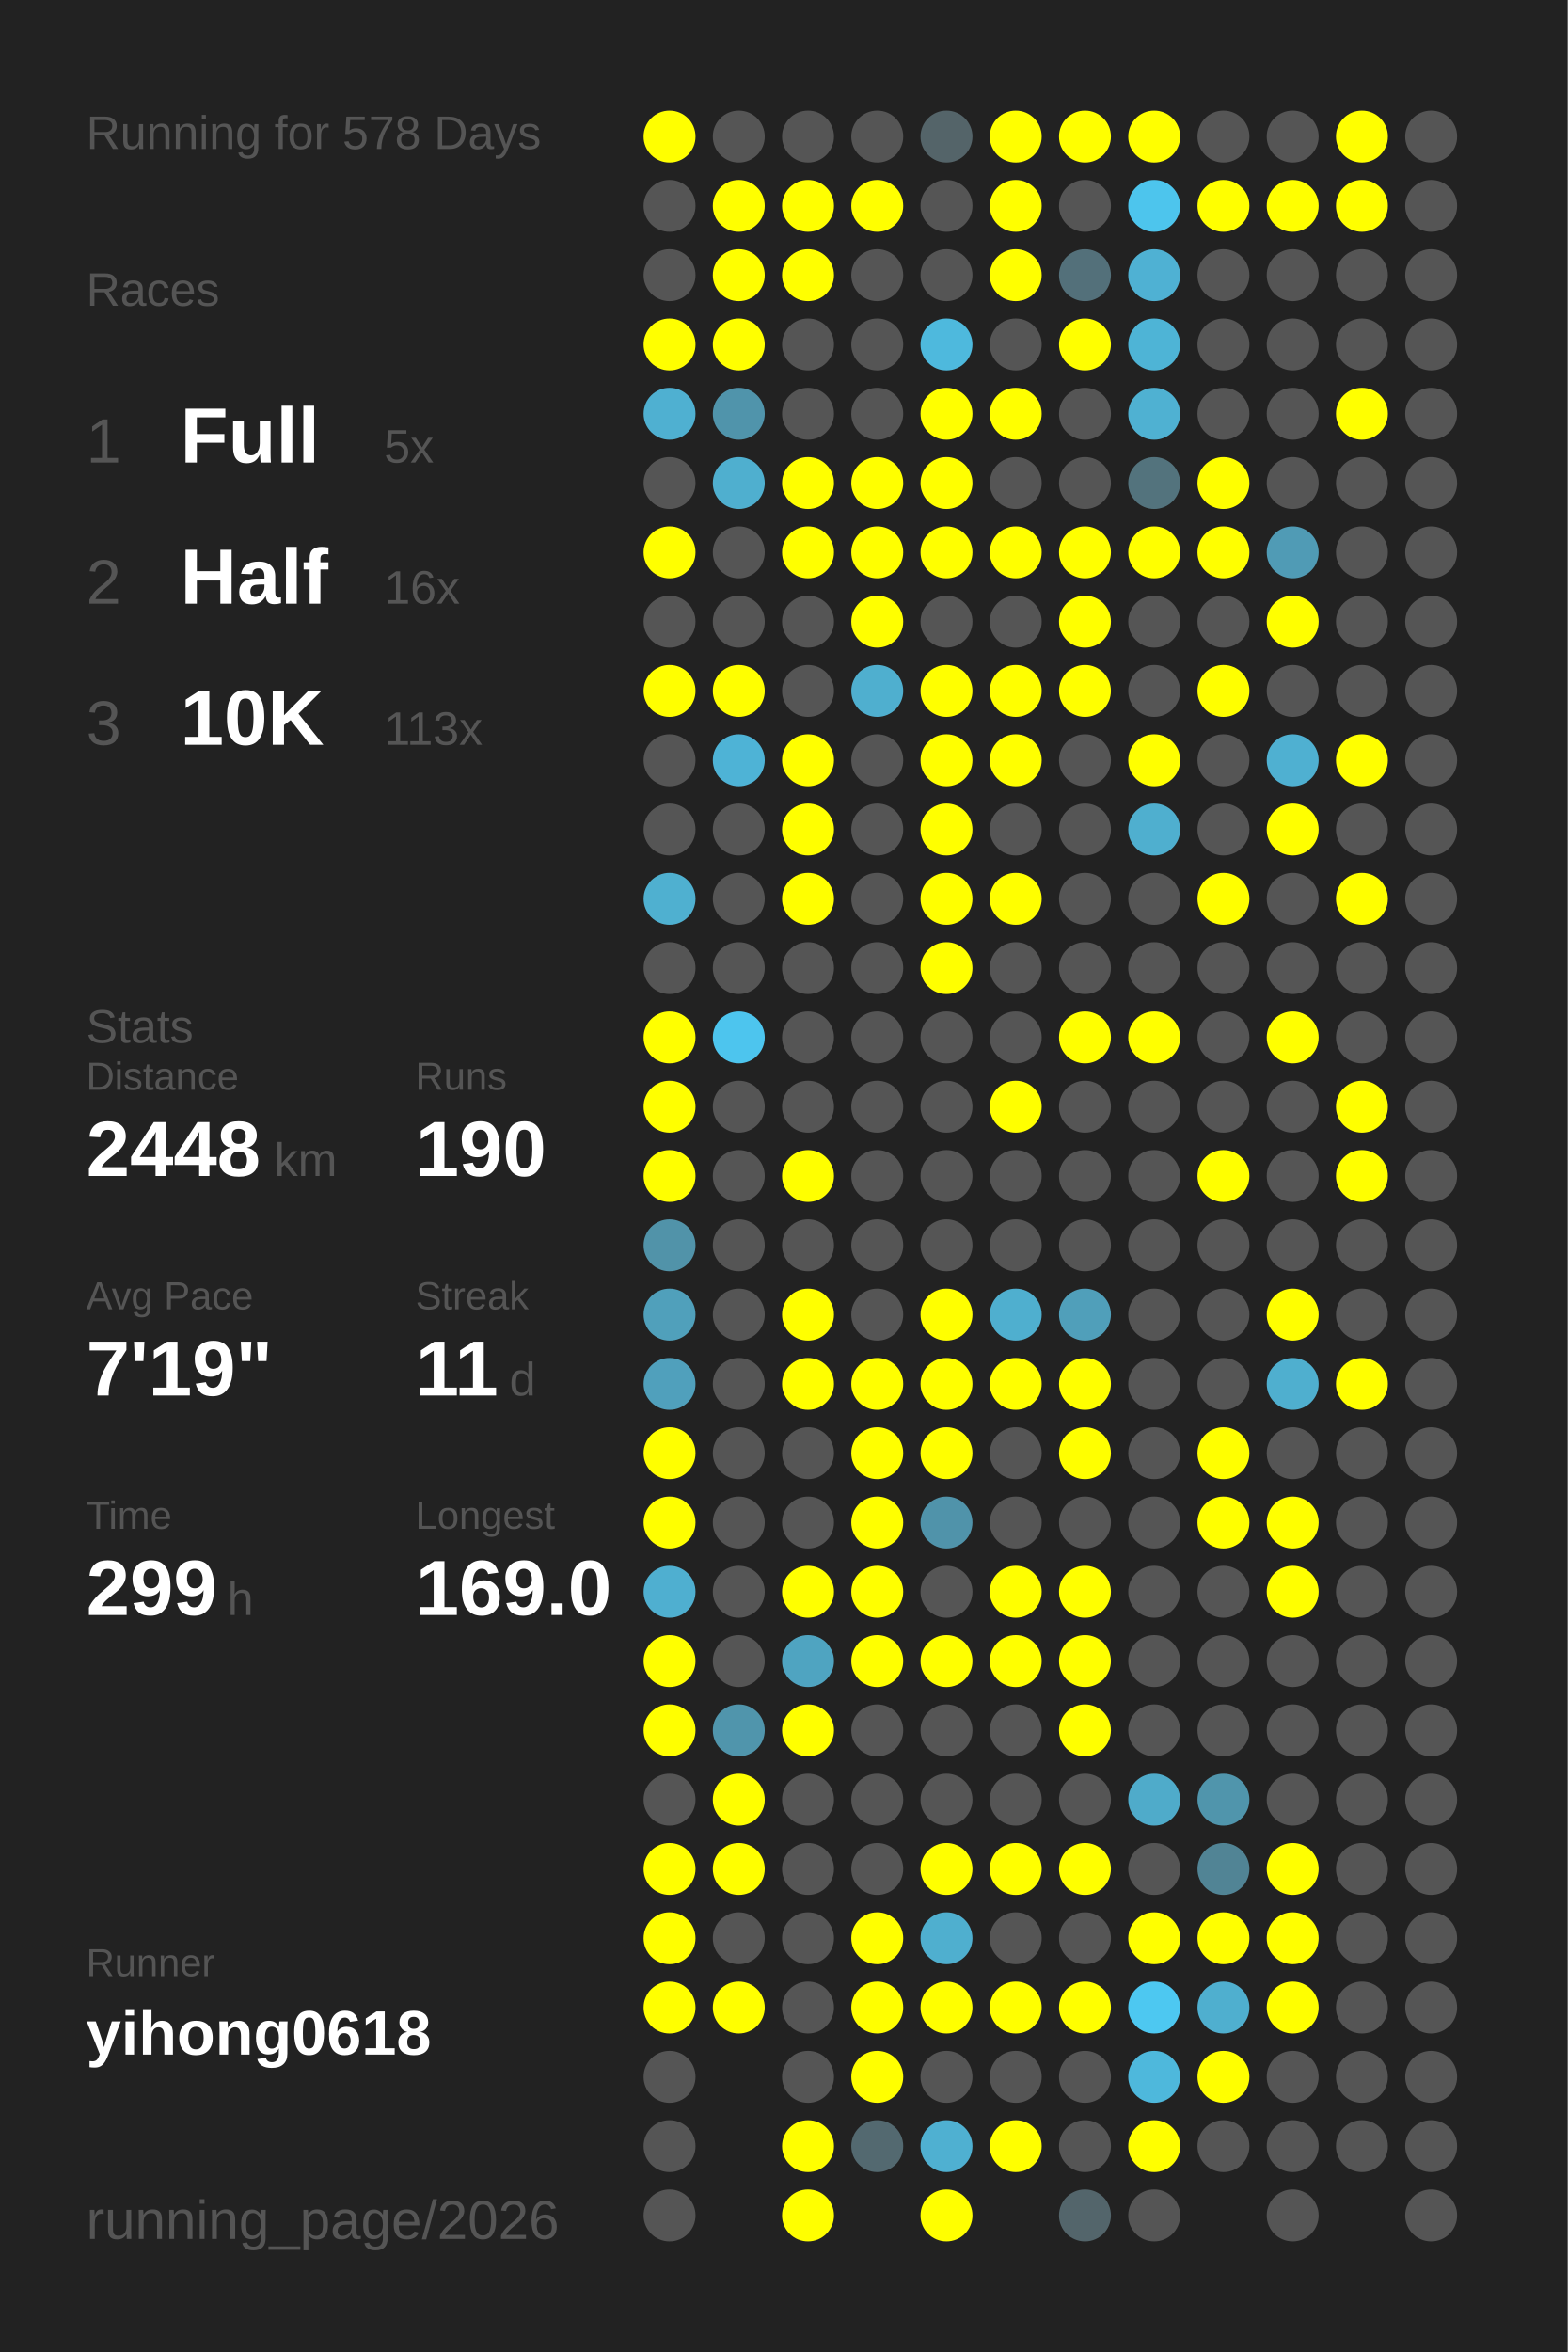
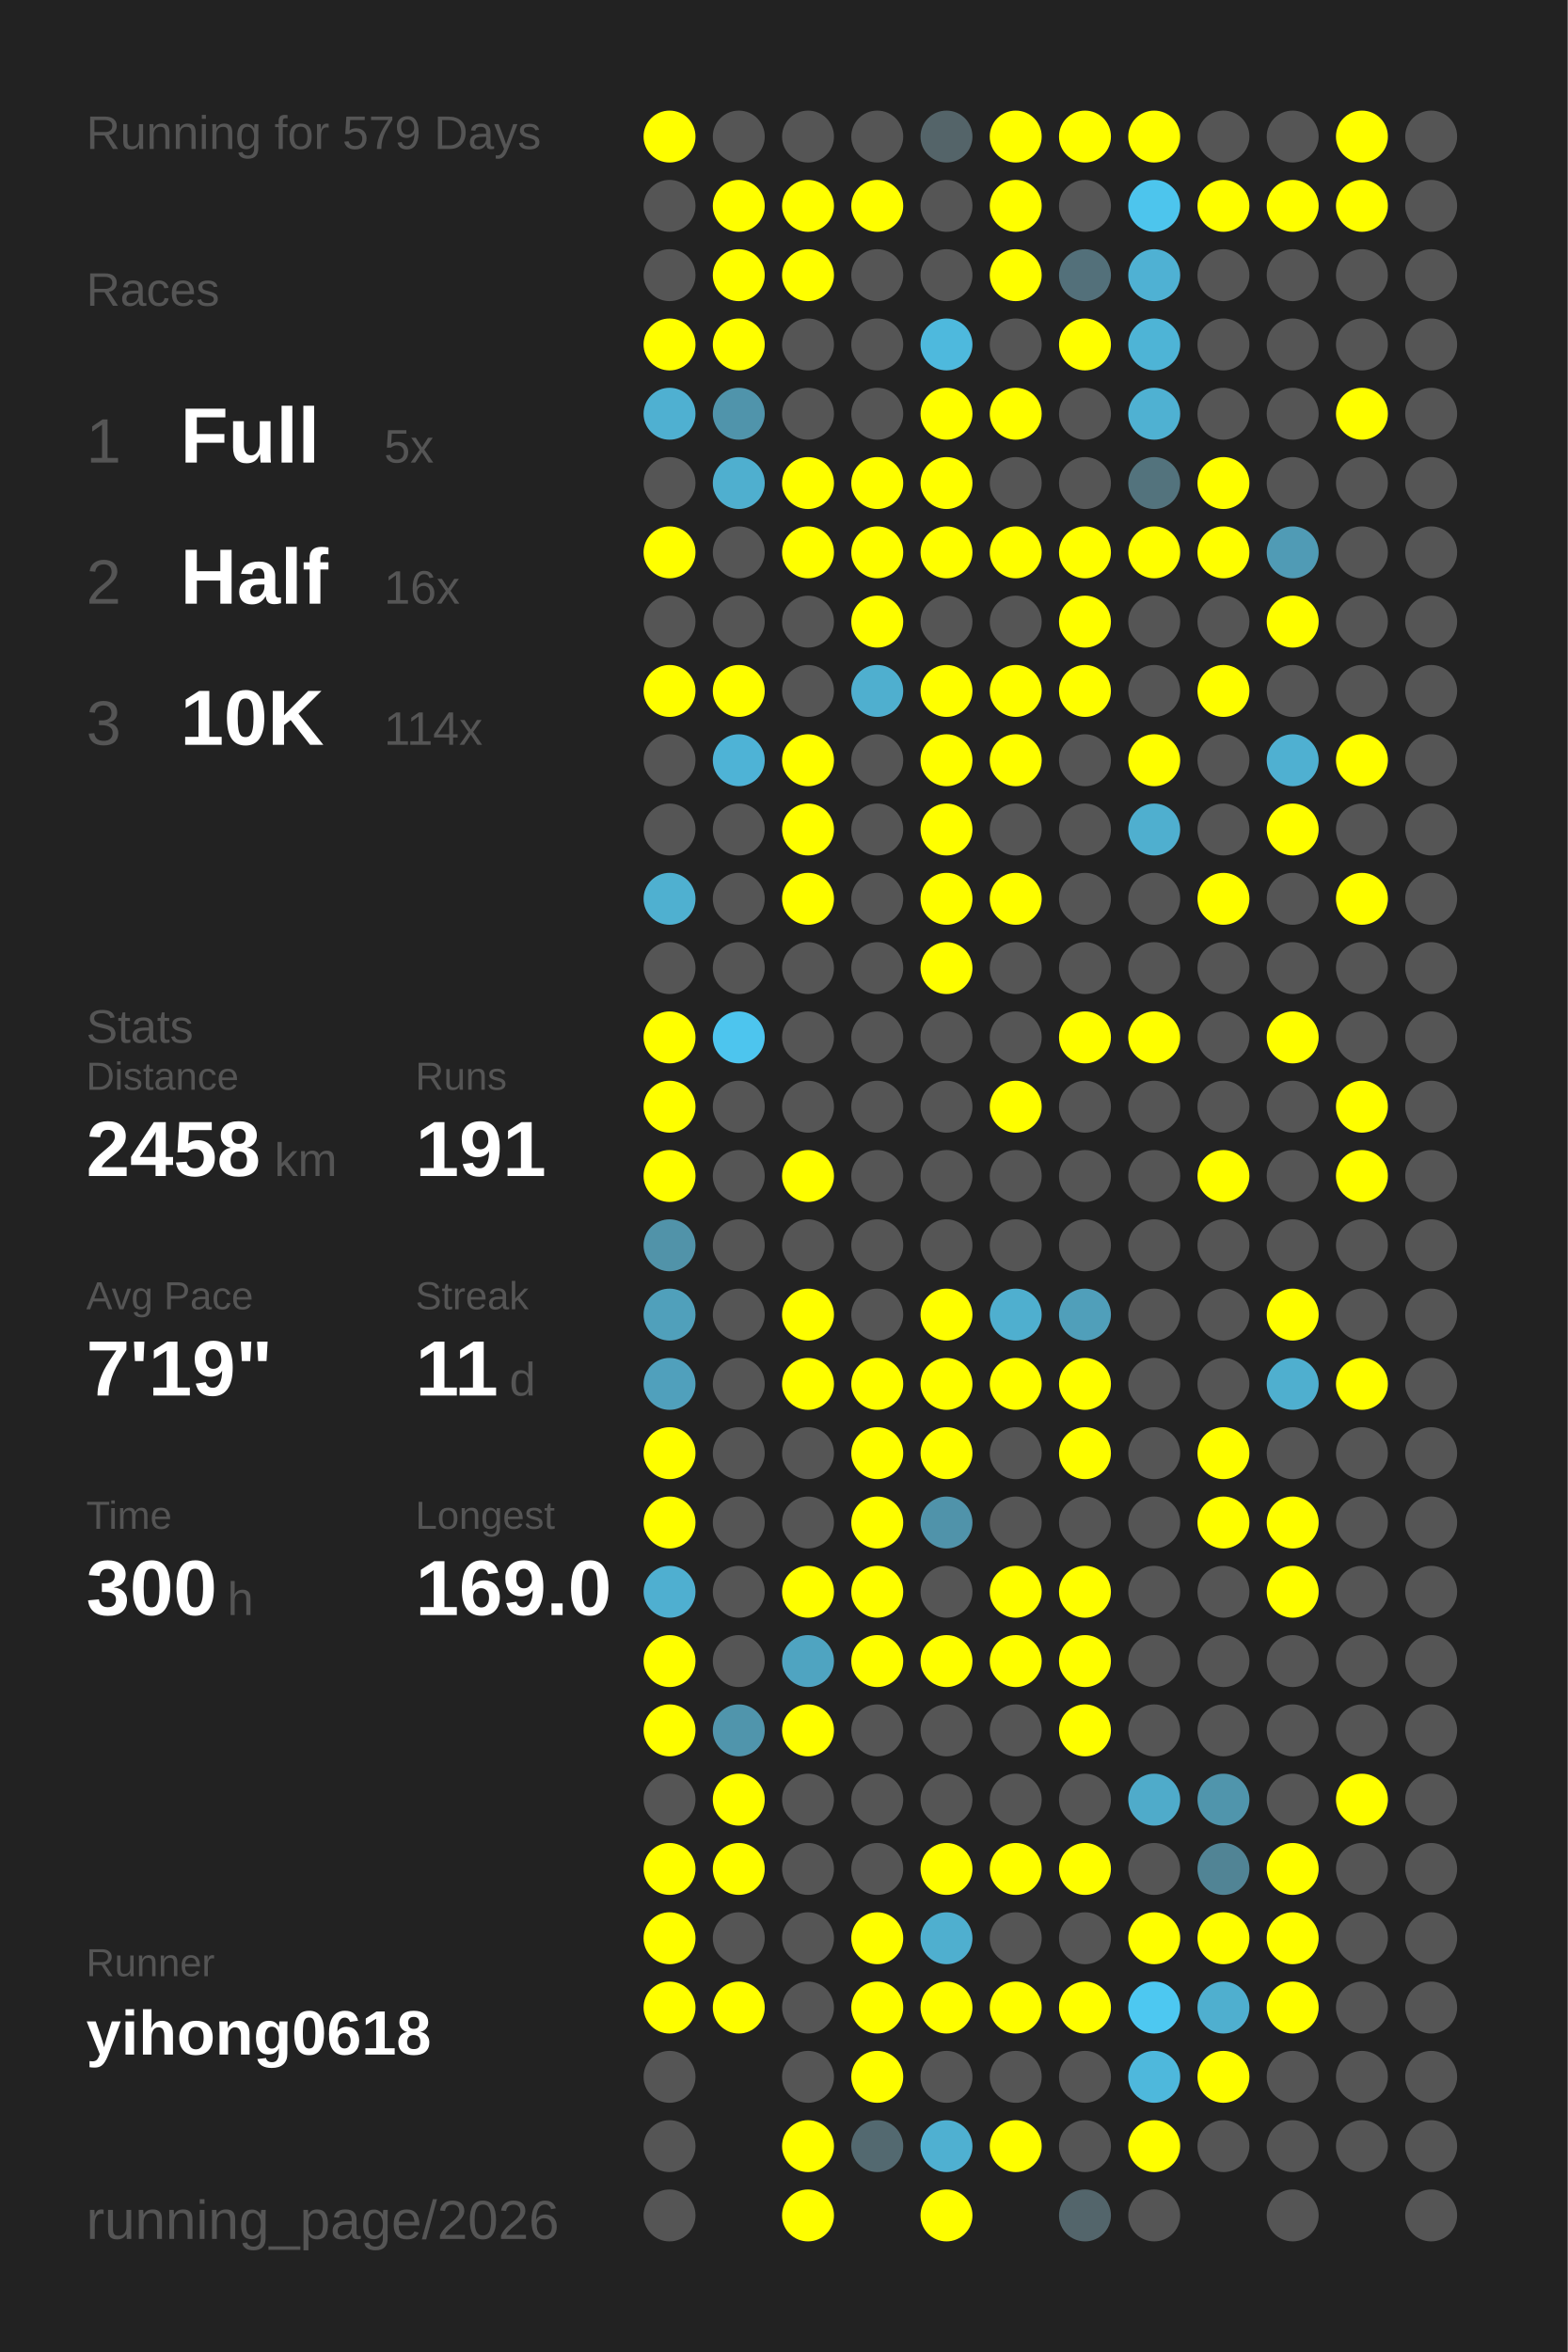
<svg xmlns="http://www.w3.org/2000/svg" baseProfile="full" height="300mm" version="1.1" viewBox="0,0,200,300" width="200mm">
  <defs />
  <rect fill="#222222" height="300" width="200" x="0" y="0" />
-   <text fill="#555555" style="font-size:6px; font-family:Arial;" x="11" y="19">Running for 578 Days</text>
+   <text fill="#555555" style="font-size:6px; font-family:Arial;" x="11" y="19">Running for 579 Days</text>
  <text fill="#555555" style="font-size:6px; font-family:Arial;" x="11" y="39">Races</text>
  <text fill="#555555" style="font-size:8px; font-family:Arial;" x="11" y="59">1</text>
  <text fill="#FFFFFF" style="font-size:10px; font-family:Arial; font-weight:bold;" x="23" y="59">Full</text>
  <text fill="#555555" style="font-size:6px; font-family:Arial;" x="49" y="59">5x</text>
  <text fill="#555555" style="font-size:8px; font-family:Arial;" x="11" y="77">2</text>
  <text fill="#FFFFFF" style="font-size:10px; font-family:Arial; font-weight:bold;" x="23" y="77">Half</text>
  <text fill="#555555" style="font-size:6px; font-family:Arial;" x="49" y="77">16x</text>
  <text fill="#555555" style="font-size:8px; font-family:Arial;" x="11" y="95">3</text>
  <text fill="#FFFFFF" style="font-size:10px; font-family:Arial; font-weight:bold;" x="23" y="95">10K</text>
-   <text fill="#555555" style="font-size:6px; font-family:Arial;" x="49" y="95">113x</text>
+   <text fill="#555555" style="font-size:6px; font-family:Arial;" x="49" y="95">114x</text>
  <text fill="#555555" style="font-size:6px; font-family:Arial;" x="11" y="133">Stats</text>
  <text fill="#555555" style="font-size:5px; font-family:Arial;" x="11" y="139">Distance</text>
-   <text fill="#FFFFFF" style="font-size:10px; font-family:Arial; font-weight:bold;" x="11" y="150">2448</text>
+   <text fill="#FFFFFF" style="font-size:10px; font-family:Arial; font-weight:bold;" x="11" y="150">2458</text>
  <text fill="#555555" style="font-size:6px; font-family:Arial;" x="35" y="150">km</text>
  <text fill="#555555" style="font-size:5px; font-family:Arial;" x="53" y="139">Runs</text>
-   <text fill="#FFFFFF" style="font-size:10px; font-family:Arial; font-weight:bold;" x="53" y="150">190</text>
+   <text fill="#FFFFFF" style="font-size:10px; font-family:Arial; font-weight:bold;" x="53" y="150">191</text>
  <text fill="#555555" style="font-size:5px; font-family:Arial;" x="11" y="167">Avg Pace</text>
  <text fill="#FFFFFF" style="font-size:10px; font-family:Arial; font-weight:bold;" x="11" y="178">7'19"</text>
  <text fill="#555555" style="font-size:5px; font-family:Arial;" x="53" y="167">Streak</text>
  <text fill="#FFFFFF" style="font-size:10px; font-family:Arial; font-weight:bold;" x="53" y="178">11</text>
  <text fill="#555555" style="font-size:6px; font-family:Arial;" x="65" y="178">d</text>
  <text fill="#555555" style="font-size:5px; font-family:Arial;" x="11" y="195">Time</text>
-   <text fill="#FFFFFF" style="font-size:10px; font-family:Arial; font-weight:bold;" x="11" y="206">299</text>
+   <text fill="#FFFFFF" style="font-size:10px; font-family:Arial; font-weight:bold;" x="11" y="206">300</text>
  <text fill="#555555" style="font-size:6px; font-family:Arial;" x="29" y="206">h</text>
  <text fill="#555555" style="font-size:5px; font-family:Arial;" x="53" y="195">Longest</text>
  <text fill="#FFFFFF" style="font-size:10px; font-family:Arial; font-weight:bold;" x="53" y="206">169.0</text>
  <text fill="#555555" style="font-size:5px; font-family:Arial;" x="11" y="252.065">Runner</text>
  <text fill="#FFFFFF" style="font-size:8px; font-family:Arial; font-weight:bold;" x="11" y="262.065">yihong0618</text>
  <text fill="#555555" style="font-size:7px; font-family:Arial;" x="11" y="285.581">running_page/2026</text>
  <circle cx="85.417" cy="17.419" fill="#FFFF00" r="3.312" />
  <circle cx="85.417" cy="26.258" fill="#555555" r="3.312" />
  <circle cx="85.417" cy="35.097" fill="#555555" r="3.312" />
  <circle cx="85.417" cy="43.935" fill="#FFFF00" r="3.312" />
  <circle cx="85.417" cy="52.774" fill="#4fb0d1" r="3.312" />
  <circle cx="85.417" cy="61.613" fill="#555555" r="3.312" />
  <circle cx="85.417" cy="70.452" fill="#FFFF00" r="3.312" />
  <circle cx="85.417" cy="79.29" fill="#555555" r="3.312" />
  <circle cx="85.417" cy="88.129" fill="#FFFF00" r="3.312" />
  <circle cx="85.417" cy="96.968" fill="#555555" r="3.312" />
  <circle cx="85.417" cy="105.806" fill="#555555" r="3.312" />
  <circle cx="85.417" cy="114.645" fill="#4fb0d0" r="3.312" />
  <circle cx="85.417" cy="123.484" fill="#555555" r="3.312" />
  <circle cx="85.417" cy="132.323" fill="#FFFF00" r="3.312" />
  <circle cx="85.417" cy="141.161" fill="#FFFF00" r="3.312" />
  <circle cx="85.417" cy="150" fill="#FFFF00" r="3.312" />
  <circle cx="85.417" cy="158.839" fill="#5193a9" r="3.312" />
  <circle cx="85.417" cy="167.677" fill="#50a0bb" r="3.312" />
  <circle cx="85.417" cy="176.516" fill="#50a0bc" r="3.312" />
  <circle cx="85.417" cy="185.355" fill="#FFFF00" r="3.312" />
  <circle cx="85.417" cy="194.194" fill="#FFFF00" r="3.312" />
  <circle cx="85.417" cy="203.032" fill="#4fafd0" r="3.312" />
  <circle cx="85.417" cy="211.871" fill="#FFFF00" r="3.312" />
  <circle cx="85.417" cy="220.71" fill="#FFFF00" r="3.312" />
  <circle cx="85.417" cy="229.548" fill="#555555" r="3.312" />
  <circle cx="85.417" cy="238.387" fill="#FFFF00" r="3.312" />
  <circle cx="85.417" cy="247.226" fill="#FFFF00" r="3.312" />
  <circle cx="85.417" cy="256.065" fill="#FFFF00" r="3.312" />
  <circle cx="85.417" cy="264.903" fill="#555555" r="3.312" />
  <circle cx="85.417" cy="273.742" fill="#555555" r="3.312" />
  <circle cx="85.417" cy="282.581" fill="#555555" r="3.312" />
  <circle cx="94.25" cy="17.419" fill="#555555" r="3.312" />
  <circle cx="94.25" cy="26.258" fill="#FFFF00" r="3.312" />
  <circle cx="94.25" cy="35.097" fill="#FFFF00" r="3.312" />
  <circle cx="94.25" cy="43.935" fill="#FFFF00" r="3.312" />
  <circle cx="94.25" cy="52.774" fill="#5094ab" r="3.312" />
  <circle cx="94.25" cy="61.613" fill="#4fafcf" r="3.312" />
  <circle cx="94.25" cy="70.452" fill="#555555" r="3.312" />
  <circle cx="94.25" cy="79.29" fill="#555555" r="3.312" />
  <circle cx="94.25" cy="88.129" fill="#FFFF00" r="3.312" />
  <circle cx="94.25" cy="96.968" fill="#4eb3d6" r="3.312" />
  <circle cx="94.25" cy="105.806" fill="#555555" r="3.312" />
  <circle cx="94.25" cy="114.645" fill="#555555" r="3.312" />
  <circle cx="94.25" cy="123.484" fill="#555555" r="3.312" />
  <circle cx="94.25" cy="132.323" fill="#4dc5ee" r="3.312" />
  <circle cx="94.25" cy="141.161" fill="#555555" r="3.312" />
  <circle cx="94.25" cy="150" fill="#555555" r="3.312" />
  <circle cx="94.25" cy="158.839" fill="#555555" r="3.312" />
  <circle cx="94.25" cy="167.677" fill="#555555" r="3.312" />
  <circle cx="94.25" cy="176.516" fill="#555555" r="3.312" />
  <circle cx="94.25" cy="185.355" fill="#555555" r="3.312" />
  <circle cx="94.25" cy="194.194" fill="#555555" r="3.312" />
  <circle cx="94.25" cy="203.032" fill="#555555" r="3.312" />
  <circle cx="94.25" cy="211.871" fill="#555555" r="3.312" />
  <circle cx="94.25" cy="220.71" fill="#5095ac" r="3.312" />
  <circle cx="94.25" cy="229.548" fill="#FFFF00" r="3.312" />
  <circle cx="94.25" cy="238.387" fill="#FFFF00" r="3.312" />
  <circle cx="94.25" cy="247.226" fill="#555555" r="3.312" />
  <circle cx="94.25" cy="256.065" fill="#FFFF00" r="3.312" />
  <circle cx="103.083" cy="17.419" fill="#555555" r="3.312" />
  <circle cx="103.083" cy="26.258" fill="#FFFF00" r="3.312" />
  <circle cx="103.083" cy="35.097" fill="#FFFF00" r="3.312" />
  <circle cx="103.083" cy="43.935" fill="#555555" r="3.312" />
  <circle cx="103.083" cy="52.774" fill="#555555" r="3.312" />
  <circle cx="103.083" cy="61.613" fill="#FFFF00" r="3.312" />
  <circle cx="103.083" cy="70.452" fill="#FFFF00" r="3.312" />
  <circle cx="103.083" cy="79.29" fill="#555555" r="3.312" />
  <circle cx="103.083" cy="88.129" fill="#555555" r="3.312" />
  <circle cx="103.083" cy="96.968" fill="#FFFF00" r="3.312" />
  <circle cx="103.083" cy="105.806" fill="#FFFF00" r="3.312" />
  <circle cx="103.083" cy="114.645" fill="#FFFF00" r="3.312" />
  <circle cx="103.083" cy="123.484" fill="#555555" r="3.312" />
  <circle cx="103.083" cy="132.323" fill="#555555" r="3.312" />
  <circle cx="103.083" cy="141.161" fill="#555555" r="3.312" />
  <circle cx="103.083" cy="150" fill="#FFFF00" r="3.312" />
  <circle cx="103.083" cy="158.839" fill="#555555" r="3.312" />
  <circle cx="103.083" cy="167.677" fill="#FFFF00" r="3.312" />
  <circle cx="103.083" cy="176.516" fill="#FFFF00" r="3.312" />
  <circle cx="103.083" cy="185.355" fill="#555555" r="3.312" />
  <circle cx="103.083" cy="194.194" fill="#555555" r="3.312" />
  <circle cx="103.083" cy="203.032" fill="#FFFF00" r="3.312" />
  <circle cx="103.083" cy="211.871" fill="#4fa4c1" r="3.312" />
  <circle cx="103.083" cy="220.71" fill="#FFFF00" r="3.312" />
  <circle cx="103.083" cy="229.548" fill="#555555" r="3.312" />
  <circle cx="103.083" cy="238.387" fill="#555555" r="3.312" />
  <circle cx="103.083" cy="247.226" fill="#555555" r="3.312" />
  <circle cx="103.083" cy="256.065" fill="#555555" r="3.312" />
  <circle cx="103.083" cy="264.903" fill="#555555" r="3.312" />
  <circle cx="103.083" cy="273.742" fill="#FFFF00" r="3.312" />
  <circle cx="103.083" cy="282.581" fill="#FFFF00" r="3.312" />
  <circle cx="111.917" cy="17.419" fill="#555555" r="3.312" />
  <circle cx="111.917" cy="26.258" fill="#FFFF00" r="3.312" />
  <circle cx="111.917" cy="35.097" fill="#555555" r="3.312" />
  <circle cx="111.917" cy="43.935" fill="#555555" r="3.312" />
  <circle cx="111.917" cy="52.774" fill="#555555" r="3.312" />
  <circle cx="111.917" cy="61.613" fill="#FFFF00" r="3.312" />
  <circle cx="111.917" cy="70.452" fill="#FFFF00" r="3.312" />
  <circle cx="111.917" cy="79.29" fill="#FFFF00" r="3.312" />
  <circle cx="111.917" cy="88.129" fill="#4fafcf" r="3.312" />
  <circle cx="111.917" cy="96.968" fill="#555555" r="3.312" />
  <circle cx="111.917" cy="105.806" fill="#555555" r="3.312" />
  <circle cx="111.917" cy="114.645" fill="#555555" r="3.312" />
  <circle cx="111.917" cy="123.484" fill="#555555" r="3.312" />
  <circle cx="111.917" cy="132.323" fill="#555555" r="3.312" />
  <circle cx="111.917" cy="141.161" fill="#555555" r="3.312" />
  <circle cx="111.917" cy="150" fill="#555555" r="3.312" />
  <circle cx="111.917" cy="158.839" fill="#555555" r="3.312" />
  <circle cx="111.917" cy="167.677" fill="#555555" r="3.312" />
  <circle cx="111.917" cy="176.516" fill="#FFFF00" r="3.312" />
  <circle cx="111.917" cy="185.355" fill="#FFFF00" r="3.312" />
  <circle cx="111.917" cy="194.194" fill="#FFFF00" r="3.312" />
  <circle cx="111.917" cy="203.032" fill="#FFFF00" r="3.312" />
  <circle cx="111.917" cy="211.871" fill="#FFFF00" r="3.312" />
  <circle cx="111.917" cy="220.71" fill="#555555" r="3.312" />
  <circle cx="111.917" cy="229.548" fill="#555555" r="3.312" />
  <circle cx="111.917" cy="238.387" fill="#555555" r="3.312" />
  <circle cx="111.917" cy="247.226" fill="#FFFF00" r="3.312" />
  <circle cx="111.917" cy="256.065" fill="#FFFF00" r="3.312" />
  <circle cx="111.917" cy="264.903" fill="#FFFF00" r="3.312" />
  <circle cx="111.917" cy="273.742" fill="#536970" r="3.312" />
  <circle cx="120.75" cy="17.419" fill="#546469" r="3.312" />
  <circle cx="120.75" cy="26.258" fill="#555555" r="3.312" />
  <circle cx="120.75" cy="35.097" fill="#555555" r="3.312" />
  <circle cx="120.75" cy="43.935" fill="#4eb9dd" r="3.312" />
  <circle cx="120.75" cy="52.774" fill="#FFFF00" r="3.312" />
  <circle cx="120.75" cy="61.613" fill="#FFFF00" r="3.312" />
  <circle cx="120.75" cy="70.452" fill="#FFFF00" r="3.312" />
  <circle cx="120.75" cy="79.29" fill="#555555" r="3.312" />
  <circle cx="120.75" cy="88.129" fill="#FFFF00" r="3.312" />
  <circle cx="120.75" cy="96.968" fill="#FFFF00" r="3.312" />
  <circle cx="120.75" cy="105.806" fill="#FFFF00" r="3.312" />
  <circle cx="120.75" cy="114.645" fill="#FFFF00" r="3.312" />
  <circle cx="120.75" cy="123.484" fill="#FFFF00" r="3.312" />
  <circle cx="120.75" cy="132.323" fill="#555555" r="3.312" />
  <circle cx="120.75" cy="141.161" fill="#555555" r="3.312" />
  <circle cx="120.75" cy="150" fill="#555555" r="3.312" />
  <circle cx="120.75" cy="158.839" fill="#555555" r="3.312" />
  <circle cx="120.75" cy="167.677" fill="#FFFF00" r="3.312" />
  <circle cx="120.75" cy="176.516" fill="#FFFF00" r="3.312" />
  <circle cx="120.75" cy="185.355" fill="#FFFF00" r="3.312" />
  <circle cx="120.75" cy="194.194" fill="#5093aa" r="3.312" />
  <circle cx="120.75" cy="203.032" fill="#555555" r="3.312" />
  <circle cx="120.75" cy="211.871" fill="#FFFF00" r="3.312" />
  <circle cx="120.75" cy="220.71" fill="#555555" r="3.312" />
  <circle cx="120.75" cy="229.548" fill="#555555" r="3.312" />
  <circle cx="120.75" cy="238.387" fill="#FFFF00" r="3.312" />
  <circle cx="120.75" cy="247.226" fill="#4fafcf" r="3.312" />
  <circle cx="120.75" cy="256.065" fill="#FFFF00" r="3.312" />
  <circle cx="120.75" cy="264.903" fill="#555555" r="3.312" />
  <circle cx="120.75" cy="273.742" fill="#4fb0d1" r="3.312" />
  <circle cx="120.75" cy="282.581" fill="#FFFF00" r="3.312" />
  <circle cx="129.583" cy="17.419" fill="#FFFF00" r="3.312" />
  <circle cx="129.583" cy="26.258" fill="#FFFF00" r="3.312" />
  <circle cx="129.583" cy="35.097" fill="#FFFF00" r="3.312" />
  <circle cx="129.583" cy="43.935" fill="#555555" r="3.312" />
  <circle cx="129.583" cy="52.774" fill="#FFFF00" r="3.312" />
  <circle cx="129.583" cy="61.613" fill="#555555" r="3.312" />
  <circle cx="129.583" cy="70.452" fill="#FFFF00" r="3.312" />
  <circle cx="129.583" cy="79.29" fill="#555555" r="3.312" />
  <circle cx="129.583" cy="88.129" fill="#FFFF00" r="3.312" />
  <circle cx="129.583" cy="96.968" fill="#FFFF00" r="3.312" />
  <circle cx="129.583" cy="105.806" fill="#555555" r="3.312" />
  <circle cx="129.583" cy="114.645" fill="#FFFF00" r="3.312" />
  <circle cx="129.583" cy="123.484" fill="#555555" r="3.312" />
  <circle cx="129.583" cy="132.323" fill="#555555" r="3.312" />
  <circle cx="129.583" cy="141.161" fill="#FFFF00" r="3.312" />
  <circle cx="129.583" cy="150" fill="#555555" r="3.312" />
  <circle cx="129.583" cy="158.839" fill="#555555" r="3.312" />
  <circle cx="129.583" cy="167.677" fill="#4fafcf" r="3.312" />
  <circle cx="129.583" cy="176.516" fill="#FFFF00" r="3.312" />
  <circle cx="129.583" cy="185.355" fill="#555555" r="3.312" />
  <circle cx="129.583" cy="194.194" fill="#555555" r="3.312" />
  <circle cx="129.583" cy="203.032" fill="#FFFF00" r="3.312" />
  <circle cx="129.583" cy="211.871" fill="#FFFF00" r="3.312" />
  <circle cx="129.583" cy="220.71" fill="#555555" r="3.312" />
  <circle cx="129.583" cy="229.548" fill="#555555" r="3.312" />
  <circle cx="129.583" cy="238.387" fill="#FFFF00" r="3.312" />
  <circle cx="129.583" cy="247.226" fill="#555555" r="3.312" />
  <circle cx="129.583" cy="256.065" fill="#FFFF00" r="3.312" />
  <circle cx="129.583" cy="264.903" fill="#555555" r="3.312" />
  <circle cx="129.583" cy="273.742" fill="#FFFF00" r="3.312" />
  <circle cx="138.417" cy="17.419" fill="#FFFF00" r="3.312" />
  <circle cx="138.417" cy="26.258" fill="#555555" r="3.312" />
  <circle cx="138.417" cy="35.097" fill="#53707a" r="3.312" />
  <circle cx="138.417" cy="43.935" fill="#FFFF00" r="3.312" />
  <circle cx="138.417" cy="52.774" fill="#555555" r="3.312" />
  <circle cx="138.417" cy="61.613" fill="#555555" r="3.312" />
  <circle cx="138.417" cy="70.452" fill="#FFFF00" r="3.312" />
  <circle cx="138.417" cy="79.29" fill="#FFFF00" r="3.312" />
  <circle cx="138.417" cy="88.129" fill="#FFFF00" r="3.312" />
  <circle cx="138.417" cy="96.968" fill="#555555" r="3.312" />
  <circle cx="138.417" cy="105.806" fill="#555555" r="3.312" />
  <circle cx="138.417" cy="114.645" fill="#555555" r="3.312" />
  <circle cx="138.417" cy="123.484" fill="#555555" r="3.312" />
  <circle cx="138.417" cy="132.323" fill="#FFFF00" r="3.312" />
  <circle cx="138.417" cy="141.161" fill="#555555" r="3.312" />
  <circle cx="138.417" cy="150" fill="#555555" r="3.312" />
  <circle cx="138.417" cy="158.839" fill="#555555" r="3.312" />
  <circle cx="138.417" cy="167.677" fill="#509fba" r="3.312" />
  <circle cx="138.417" cy="176.516" fill="#FFFF00" r="3.312" />
  <circle cx="138.417" cy="185.355" fill="#FFFF00" r="3.312" />
  <circle cx="138.417" cy="194.194" fill="#555555" r="3.312" />
  <circle cx="138.417" cy="203.032" fill="#FFFF00" r="3.312" />
  <circle cx="138.417" cy="211.871" fill="#FFFF00" r="3.312" />
  <circle cx="138.417" cy="220.71" fill="#FFFF00" r="3.312" />
  <circle cx="138.417" cy="229.548" fill="#555555" r="3.312" />
  <circle cx="138.417" cy="238.387" fill="#FFFF00" r="3.312" />
  <circle cx="138.417" cy="247.226" fill="#555555" r="3.312" />
  <circle cx="138.417" cy="256.065" fill="#FFFF00" r="3.312" />
  <circle cx="138.417" cy="264.903" fill="#555555" r="3.312" />
  <circle cx="138.417" cy="273.742" fill="#555555" r="3.312" />
  <circle cx="138.417" cy="282.581" fill="#53656b" r="3.312" />
  <circle cx="147.25" cy="17.419" fill="#FFFF00" r="3.312" />
  <circle cx="147.25" cy="26.258" fill="#4dc5ed" r="3.312" />
  <circle cx="147.25" cy="35.097" fill="#4fb1d3" r="3.312" />
  <circle cx="147.25" cy="43.935" fill="#4eb4d6" r="3.312" />
  <circle cx="147.25" cy="52.774" fill="#4fb1d2" r="3.312" />
  <circle cx="147.25" cy="61.613" fill="#53737d" r="3.312" />
  <circle cx="147.25" cy="70.452" fill="#FFFF00" r="3.312" />
  <circle cx="147.25" cy="79.29" fill="#555555" r="3.312" />
  <circle cx="147.25" cy="88.129" fill="#555555" r="3.312" />
  <circle cx="147.25" cy="96.968" fill="#FFFF00" r="3.312" />
  <circle cx="147.25" cy="105.806" fill="#4fafcf" r="3.312" />
  <circle cx="147.25" cy="114.645" fill="#555555" r="3.312" />
  <circle cx="147.25" cy="123.484" fill="#555555" r="3.312" />
  <circle cx="147.25" cy="132.323" fill="#FFFF00" r="3.312" />
  <circle cx="147.25" cy="141.161" fill="#555555" r="3.312" />
  <circle cx="147.25" cy="150" fill="#555555" r="3.312" />
  <circle cx="147.25" cy="158.839" fill="#555555" r="3.312" />
  <circle cx="147.25" cy="167.677" fill="#555555" r="3.312" />
  <circle cx="147.25" cy="176.516" fill="#555555" r="3.312" />
  <circle cx="147.25" cy="185.355" fill="#555555" r="3.312" />
  <circle cx="147.25" cy="194.194" fill="#555555" r="3.312" />
  <circle cx="147.25" cy="203.032" fill="#555555" r="3.312" />
  <circle cx="147.25" cy="211.871" fill="#555555" r="3.312" />
  <circle cx="147.25" cy="220.71" fill="#555555" r="3.312" />
  <circle cx="147.25" cy="229.548" fill="#4fabca" r="3.312" />
  <circle cx="147.25" cy="238.387" fill="#555555" r="3.312" />
  <circle cx="147.25" cy="247.226" fill="#FFFF00" r="3.312" />
  <circle cx="147.25" cy="256.065" fill="#4dc8f1" r="3.312" />
  <circle cx="147.25" cy="264.903" fill="#4eb8dc" r="3.312" />
  <circle cx="147.25" cy="273.742" fill="#FFFF00" r="3.312" />
  <circle cx="147.25" cy="282.581" fill="#555555" r="3.312" />
  <circle cx="156.083" cy="17.419" fill="#555555" r="3.312" />
  <circle cx="156.083" cy="26.258" fill="#FFFF00" r="3.312" />
  <circle cx="156.083" cy="35.097" fill="#555555" r="3.312" />
  <circle cx="156.083" cy="43.935" fill="#555555" r="3.312" />
  <circle cx="156.083" cy="52.774" fill="#555555" r="3.312" />
  <circle cx="156.083" cy="61.613" fill="#FFFF00" r="3.312" />
  <circle cx="156.083" cy="70.452" fill="#FFFF00" r="3.312" />
  <circle cx="156.083" cy="79.29" fill="#555555" r="3.312" />
  <circle cx="156.083" cy="88.129" fill="#FFFF00" r="3.312" />
  <circle cx="156.083" cy="96.968" fill="#555555" r="3.312" />
  <circle cx="156.083" cy="105.806" fill="#555555" r="3.312" />
  <circle cx="156.083" cy="114.645" fill="#FFFF00" r="3.312" />
  <circle cx="156.083" cy="123.484" fill="#555555" r="3.312" />
  <circle cx="156.083" cy="132.323" fill="#555555" r="3.312" />
  <circle cx="156.083" cy="141.161" fill="#555555" r="3.312" />
  <circle cx="156.083" cy="150" fill="#FFFF00" r="3.312" />
  <circle cx="156.083" cy="158.839" fill="#555555" r="3.312" />
  <circle cx="156.083" cy="167.677" fill="#555555" r="3.312" />
  <circle cx="156.083" cy="176.516" fill="#555555" r="3.312" />
  <circle cx="156.083" cy="185.355" fill="#FFFF00" r="3.312" />
  <circle cx="156.083" cy="194.194" fill="#FFFF00" r="3.312" />
  <circle cx="156.083" cy="203.032" fill="#555555" r="3.312" />
  <circle cx="156.083" cy="211.871" fill="#555555" r="3.312" />
  <circle cx="156.083" cy="220.71" fill="#555555" r="3.312" />
  <circle cx="156.083" cy="229.548" fill="#5095ac" r="3.312" />
  <circle cx="156.083" cy="238.387" fill="#518495" r="3.312" />
  <circle cx="156.083" cy="247.226" fill="#FFFF00" r="3.312" />
  <circle cx="156.083" cy="256.065" fill="#4fafcf" r="3.312" />
  <circle cx="156.083" cy="264.903" fill="#FFFF00" r="3.312" />
  <circle cx="156.083" cy="273.742" fill="#555555" r="3.312" />
  <circle cx="164.917" cy="17.419" fill="#555555" r="3.312" />
  <circle cx="164.917" cy="26.258" fill="#FFFF00" r="3.312" />
  <circle cx="164.917" cy="35.097" fill="#555555" r="3.312" />
  <circle cx="164.917" cy="43.935" fill="#555555" r="3.312" />
  <circle cx="164.917" cy="52.774" fill="#555555" r="3.312" />
  <circle cx="164.917" cy="61.613" fill="#555555" r="3.312" />
  <circle cx="164.917" cy="70.452" fill="#509bb5" r="3.312" />
  <circle cx="164.917" cy="79.29" fill="#FFFF00" r="3.312" />
  <circle cx="164.917" cy="88.129" fill="#555555" r="3.312" />
  <circle cx="164.917" cy="96.968" fill="#4fb0d1" r="3.312" />
  <circle cx="164.917" cy="105.806" fill="#FFFF00" r="3.312" />
  <circle cx="164.917" cy="114.645" fill="#555555" r="3.312" />
  <circle cx="164.917" cy="123.484" fill="#555555" r="3.312" />
  <circle cx="164.917" cy="132.323" fill="#FFFF00" r="3.312" />
  <circle cx="164.917" cy="141.161" fill="#555555" r="3.312" />
  <circle cx="164.917" cy="150" fill="#555555" r="3.312" />
  <circle cx="164.917" cy="158.839" fill="#555555" r="3.312" />
  <circle cx="164.917" cy="167.677" fill="#FFFF00" r="3.312" />
  <circle cx="164.917" cy="176.516" fill="#4fafcf" r="3.312" />
  <circle cx="164.917" cy="185.355" fill="#555555" r="3.312" />
  <circle cx="164.917" cy="194.194" fill="#FFFF00" r="3.312" />
  <circle cx="164.917" cy="203.032" fill="#FFFF00" r="3.312" />
  <circle cx="164.917" cy="211.871" fill="#555555" r="3.312" />
  <circle cx="164.917" cy="220.71" fill="#555555" r="3.312" />
  <circle cx="164.917" cy="229.548" fill="#555555" r="3.312" />
  <circle cx="164.917" cy="238.387" fill="#FFFF00" r="3.312" />
  <circle cx="164.917" cy="247.226" fill="#FFFF00" r="3.312" />
  <circle cx="164.917" cy="256.065" fill="#FFFF00" r="3.312" />
  <circle cx="164.917" cy="264.903" fill="#555555" r="3.312" />
  <circle cx="164.917" cy="273.742" fill="#555555" r="3.312" />
  <circle cx="164.917" cy="282.581" fill="#555555" r="3.312" />
  <circle cx="173.75" cy="17.419" fill="#FFFF00" r="3.312" />
  <circle cx="173.75" cy="26.258" fill="#FFFF00" r="3.312" />
  <circle cx="173.75" cy="35.097" fill="#555555" r="3.312" />
  <circle cx="173.75" cy="43.935" fill="#555555" r="3.312" />
  <circle cx="173.75" cy="52.774" fill="#FFFF00" r="3.312" />
  <circle cx="173.75" cy="61.613" fill="#555555" r="3.312" />
  <circle cx="173.75" cy="70.452" fill="#555555" r="3.312" />
  <circle cx="173.75" cy="79.29" fill="#555555" r="3.312" />
  <circle cx="173.75" cy="88.129" fill="#555555" r="3.312" />
  <circle cx="173.75" cy="96.968" fill="#FFFF00" r="3.312" />
  <circle cx="173.75" cy="105.806" fill="#555555" r="3.312" />
  <circle cx="173.75" cy="114.645" fill="#FFFF00" r="3.312" />
  <circle cx="173.75" cy="123.484" fill="#555555" r="3.312" />
  <circle cx="173.75" cy="132.323" fill="#555555" r="3.312" />
  <circle cx="173.75" cy="141.161" fill="#FFFF00" r="3.312" />
  <circle cx="173.75" cy="150" fill="#FFFF00" r="3.312" />
  <circle cx="173.75" cy="158.839" fill="#555555" r="3.312" />
  <circle cx="173.75" cy="167.677" fill="#555555" r="3.312" />
  <circle cx="173.75" cy="176.516" fill="#FFFF00" r="3.312" />
  <circle cx="173.75" cy="185.355" fill="#555555" r="3.312" />
  <circle cx="173.75" cy="194.194" fill="#555555" r="3.312" />
  <circle cx="173.75" cy="203.032" fill="#555555" r="3.312" />
  <circle cx="173.75" cy="211.871" fill="#555555" r="3.312" />
  <circle cx="173.75" cy="220.71" fill="#555555" r="3.312" />
-   <circle cx="173.75" cy="229.548" fill="#555555" r="3.312" />
+   <circle cx="173.75" cy="229.548" fill="#FFFF00" r="3.312" />
  <circle cx="173.75" cy="238.387" fill="#555555" r="3.312" />
  <circle cx="173.75" cy="247.226" fill="#555555" r="3.312" />
  <circle cx="173.75" cy="256.065" fill="#555555" r="3.312" />
  <circle cx="173.75" cy="264.903" fill="#555555" r="3.312" />
  <circle cx="173.75" cy="273.742" fill="#555555" r="3.312" />
  <circle cx="182.583" cy="17.419" fill="#555555" r="3.312" />
  <circle cx="182.583" cy="26.258" fill="#555555" r="3.312" />
  <circle cx="182.583" cy="35.097" fill="#555555" r="3.312" />
  <circle cx="182.583" cy="43.935" fill="#555555" r="3.312" />
  <circle cx="182.583" cy="52.774" fill="#555555" r="3.312" />
  <circle cx="182.583" cy="61.613" fill="#555555" r="3.312" />
  <circle cx="182.583" cy="70.452" fill="#555555" r="3.312" />
  <circle cx="182.583" cy="79.29" fill="#555555" r="3.312" />
  <circle cx="182.583" cy="88.129" fill="#555555" r="3.312" />
  <circle cx="182.583" cy="96.968" fill="#555555" r="3.312" />
  <circle cx="182.583" cy="105.806" fill="#555555" r="3.312" />
  <circle cx="182.583" cy="114.645" fill="#555555" r="3.312" />
  <circle cx="182.583" cy="123.484" fill="#555555" r="3.312" />
  <circle cx="182.583" cy="132.323" fill="#555555" r="3.312" />
  <circle cx="182.583" cy="141.161" fill="#555555" r="3.312" />
  <circle cx="182.583" cy="150" fill="#555555" r="3.312" />
  <circle cx="182.583" cy="158.839" fill="#555555" r="3.312" />
  <circle cx="182.583" cy="167.677" fill="#555555" r="3.312" />
  <circle cx="182.583" cy="176.516" fill="#555555" r="3.312" />
  <circle cx="182.583" cy="185.355" fill="#555555" r="3.312" />
  <circle cx="182.583" cy="194.194" fill="#555555" r="3.312" />
  <circle cx="182.583" cy="203.032" fill="#555555" r="3.312" />
  <circle cx="182.583" cy="211.871" fill="#555555" r="3.312" />
  <circle cx="182.583" cy="220.71" fill="#555555" r="3.312" />
  <circle cx="182.583" cy="229.548" fill="#555555" r="3.312" />
  <circle cx="182.583" cy="238.387" fill="#555555" r="3.312" />
  <circle cx="182.583" cy="247.226" fill="#555555" r="3.312" />
  <circle cx="182.583" cy="256.065" fill="#555555" r="3.312" />
  <circle cx="182.583" cy="264.903" fill="#555555" r="3.312" />
  <circle cx="182.583" cy="273.742" fill="#555555" r="3.312" />
  <circle cx="182.583" cy="282.581" fill="#555555" r="3.312" />
</svg>
